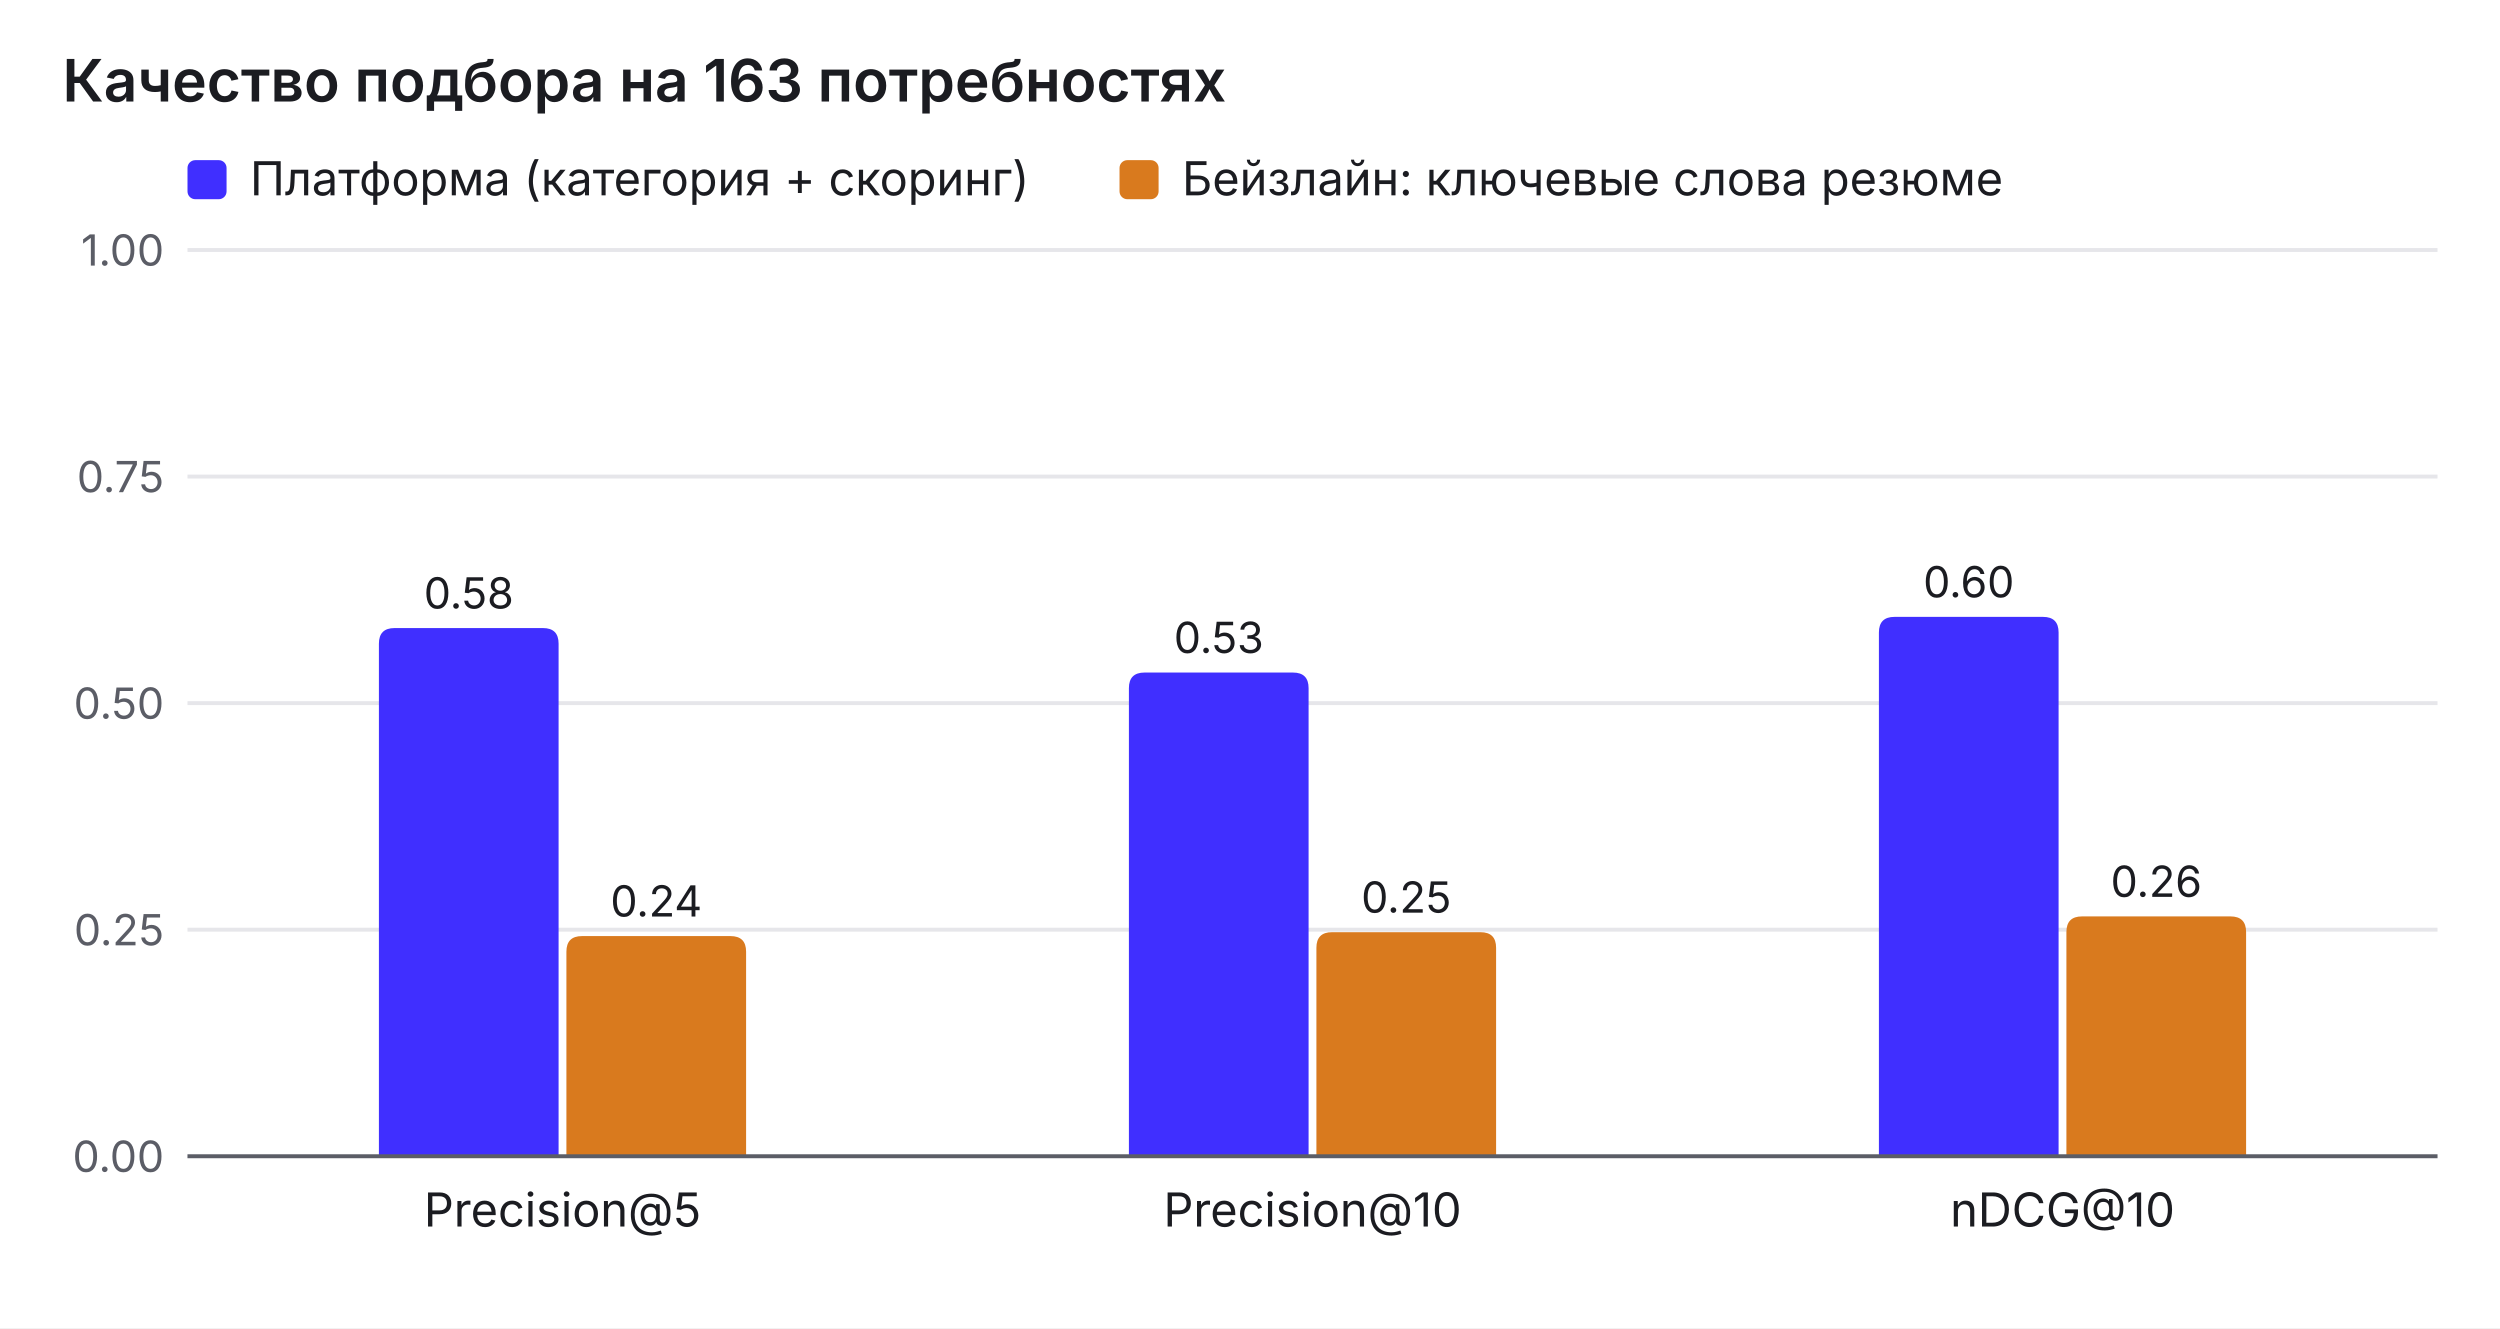
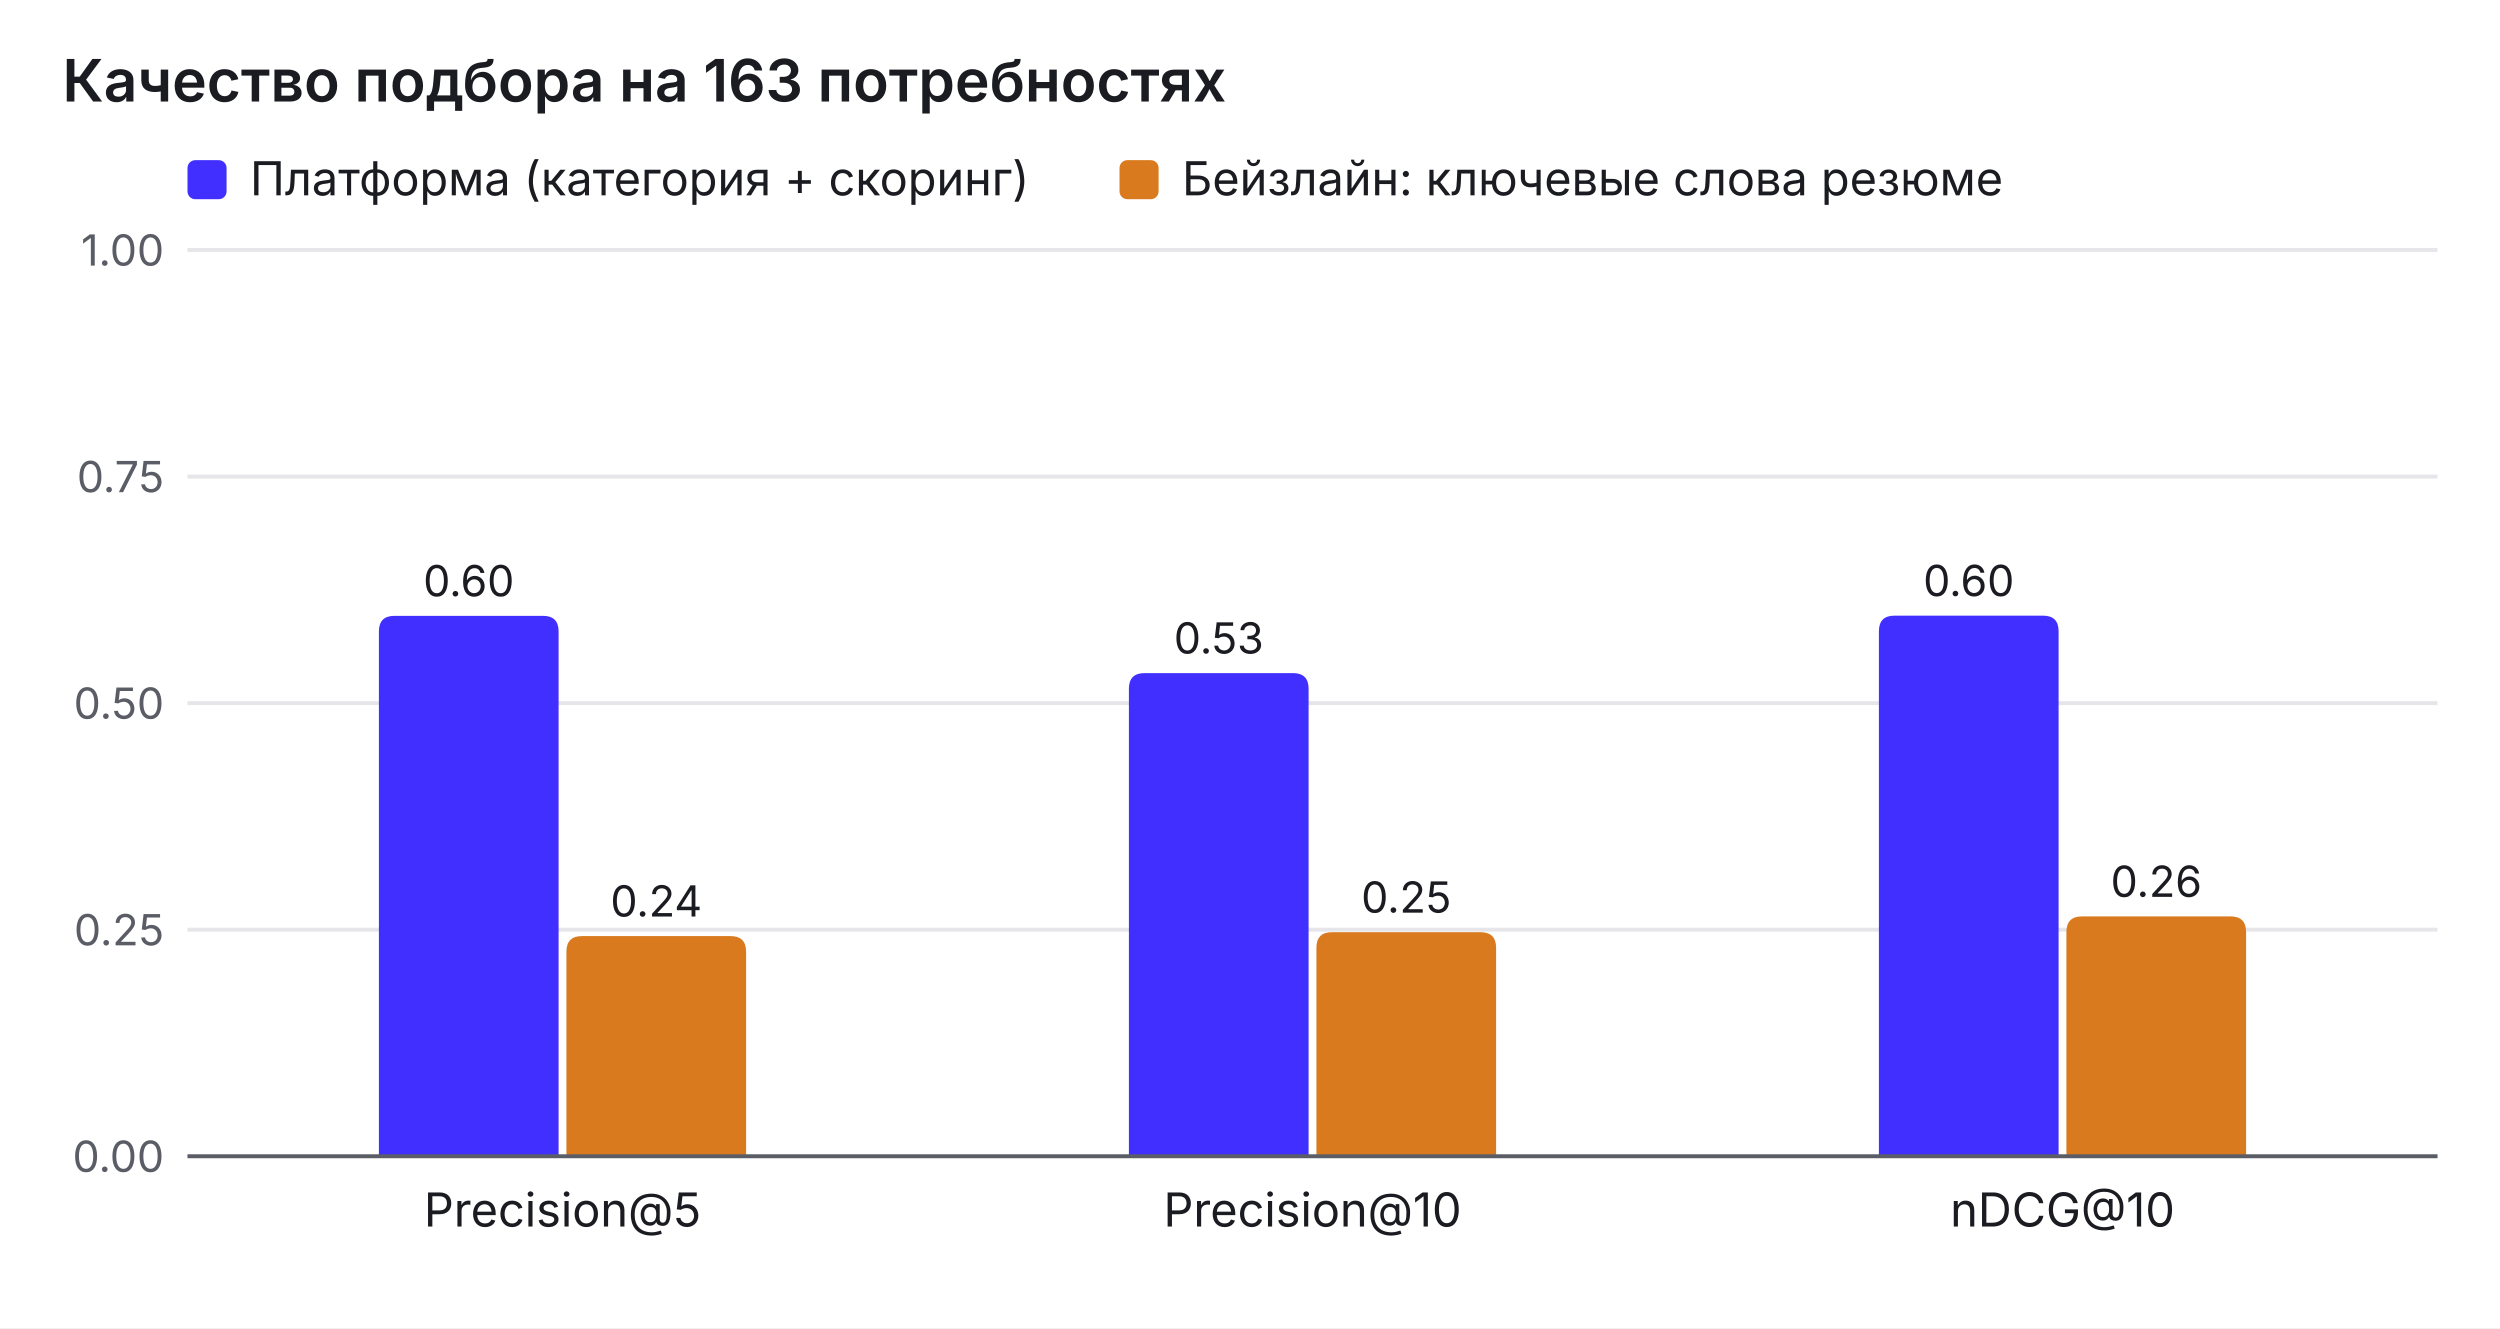
<svg xmlns="http://www.w3.org/2000/svg" width="640" height="340" viewBox="0 0 640 340" role="img" aria-label="Качество подбора на 163 потребностях">
  <rect width="640" height="340" fill="#FFFFFF" />
  <text x="16" y="26" font-family="Golos Text, Inter, Arial, sans-serif" font-size="15" font-weight="600" fill="#1B1C21">Качество подбора на 163 потребностях</text>
  <rect x="48" y="41" width="10" height="10" rx="2" fill="#402FFF" />
  <text x="64" y="50" font-family="Golos Text, Inter, Arial, sans-serif" font-size="12" fill="#1B1C21">Платформа (категория + скоринг)</text>
  <rect x="286.6" y="41" width="10" height="10" rx="2" fill="#D97A1E" />
  <text x="302.6" y="50" font-family="Golos Text, Inter, Arial, sans-serif" font-size="12" fill="#1B1C21">Бейзлайн: ключевые слова резюме</text>
  <line x1="48" x2="624" y1="296" y2="296" stroke="#E6E6EA" />
  <text x="42" y="300" text-anchor="end" font-family="Golos Text, Inter, Arial, sans-serif" font-size="11" fill="#5B5D66">0.00</text>
  <line x1="48" x2="624" y1="238" y2="238" stroke="#E6E6EA" />
  <text x="42" y="242" text-anchor="end" font-family="Golos Text, Inter, Arial, sans-serif" font-size="11" fill="#5B5D66">0.25</text>
  <line x1="48" x2="624" y1="180" y2="180" stroke="#E6E6EA" />
  <text x="42" y="184" text-anchor="end" font-family="Golos Text, Inter, Arial, sans-serif" font-size="11" fill="#5B5D66">0.50</text>
  <line x1="48" x2="624" y1="122" y2="122" stroke="#E6E6EA" />
  <text x="42" y="126" text-anchor="end" font-family="Golos Text, Inter, Arial, sans-serif" font-size="11" fill="#5B5D66">0.75</text>
  <line x1="48" x2="624" y1="64" y2="64" stroke="#E6E6EA" />
  <text x="42" y="68" text-anchor="end" font-family="Golos Text, Inter, Arial, sans-serif" font-size="11" fill="#5B5D66">1.00</text>
-   <path d="M97,296 V164.785 Q97,160.785 101,160.785 H139 Q143,160.785 143,164.785 V296 Z" fill="#402FFF" />
-   <text x="120" y="155.785" text-anchor="middle" font-family="Golos Text, Inter, Arial, sans-serif" font-size="11" fill="#1B1C21">0.58</text>
+   <path d="M97,296 V161.654 Q97,157.654 101,157.654 H139 Q143,157.654 143,161.654 V296 Z" fill="#402FFF" />
+   <text x="120" y="152.654" text-anchor="middle" font-family="Golos Text, Inter, Arial, sans-serif" font-size="11" fill="#1B1C21">0.60</text>
  <path d="M145,296 V243.637 Q145,239.637 149,239.637 H187 Q191,239.637 191,243.637 V296 Z" fill="#D97A1E" />
  <text x="168" y="234.637" text-anchor="middle" font-family="Golos Text, Inter, Arial, sans-serif" font-size="11" fill="#1B1C21">0.24</text>
  <text x="144" y="314" text-anchor="middle" font-family="Golos Text, Inter, Arial, sans-serif" font-size="12" fill="#1B1C21">Precision@5</text>
-   <path d="M289,296 V176.172 Q289,172.172 293,172.172 H331 Q335,172.172 335,176.172 V296 Z" fill="#402FFF" />
-   <text x="312" y="167.172" text-anchor="middle" font-family="Golos Text, Inter, Arial, sans-serif" font-size="11" fill="#1B1C21">0.53</text>
+   <path d="M289,296 V176.314 Q289,172.314 293,172.314 H331 Q335,172.314 335,176.314 V296 Z" fill="#402FFF" />
+   <text x="312" y="167.314" text-anchor="middle" font-family="Golos Text, Inter, Arial, sans-serif" font-size="11" fill="#1B1C21">0.53</text>
  <path d="M337,296 V242.64 Q337,238.64 341,238.64 H379 Q383,238.64 383,242.64 V296 Z" fill="#D97A1E" />
  <text x="360" y="233.64" text-anchor="middle" font-family="Golos Text, Inter, Arial, sans-serif" font-size="11" fill="#1B1C21">0.25</text>
  <text x="336" y="314" text-anchor="middle" font-family="Golos Text, Inter, Arial, sans-serif" font-size="12" fill="#1B1C21">Precision@10</text>
-   <path d="M481,296 V161.921 Q481,157.921 485,157.921 H523 Q527,157.921 527,161.921 V296 Z" fill="#402FFF" />
-   <text x="504" y="152.921" text-anchor="middle" font-family="Golos Text, Inter, Arial, sans-serif" font-size="11" fill="#1B1C21">0.60</text>
+   <path d="M481,296 V161.604 Q481,157.604 485,157.604 H523 Q527,157.604 527,161.604 V296 Z" fill="#402FFF" />
+   <text x="504" y="152.604" text-anchor="middle" font-family="Golos Text, Inter, Arial, sans-serif" font-size="11" fill="#1B1C21">0.60</text>
  <path d="M529,296 V238.6 Q529,234.6 533,234.6 H571 Q575,234.6 575,238.6 V296 Z" fill="#D97A1E" />
  <text x="552" y="229.6" text-anchor="middle" font-family="Golos Text, Inter, Arial, sans-serif" font-size="11" fill="#1B1C21">0.26</text>
  <text x="528" y="314" text-anchor="middle" font-family="Golos Text, Inter, Arial, sans-serif" font-size="12" fill="#1B1C21">nDCG@10</text>
  <line x1="48" x2="624" y1="296" y2="296" stroke="#5B5D66" />
</svg>
